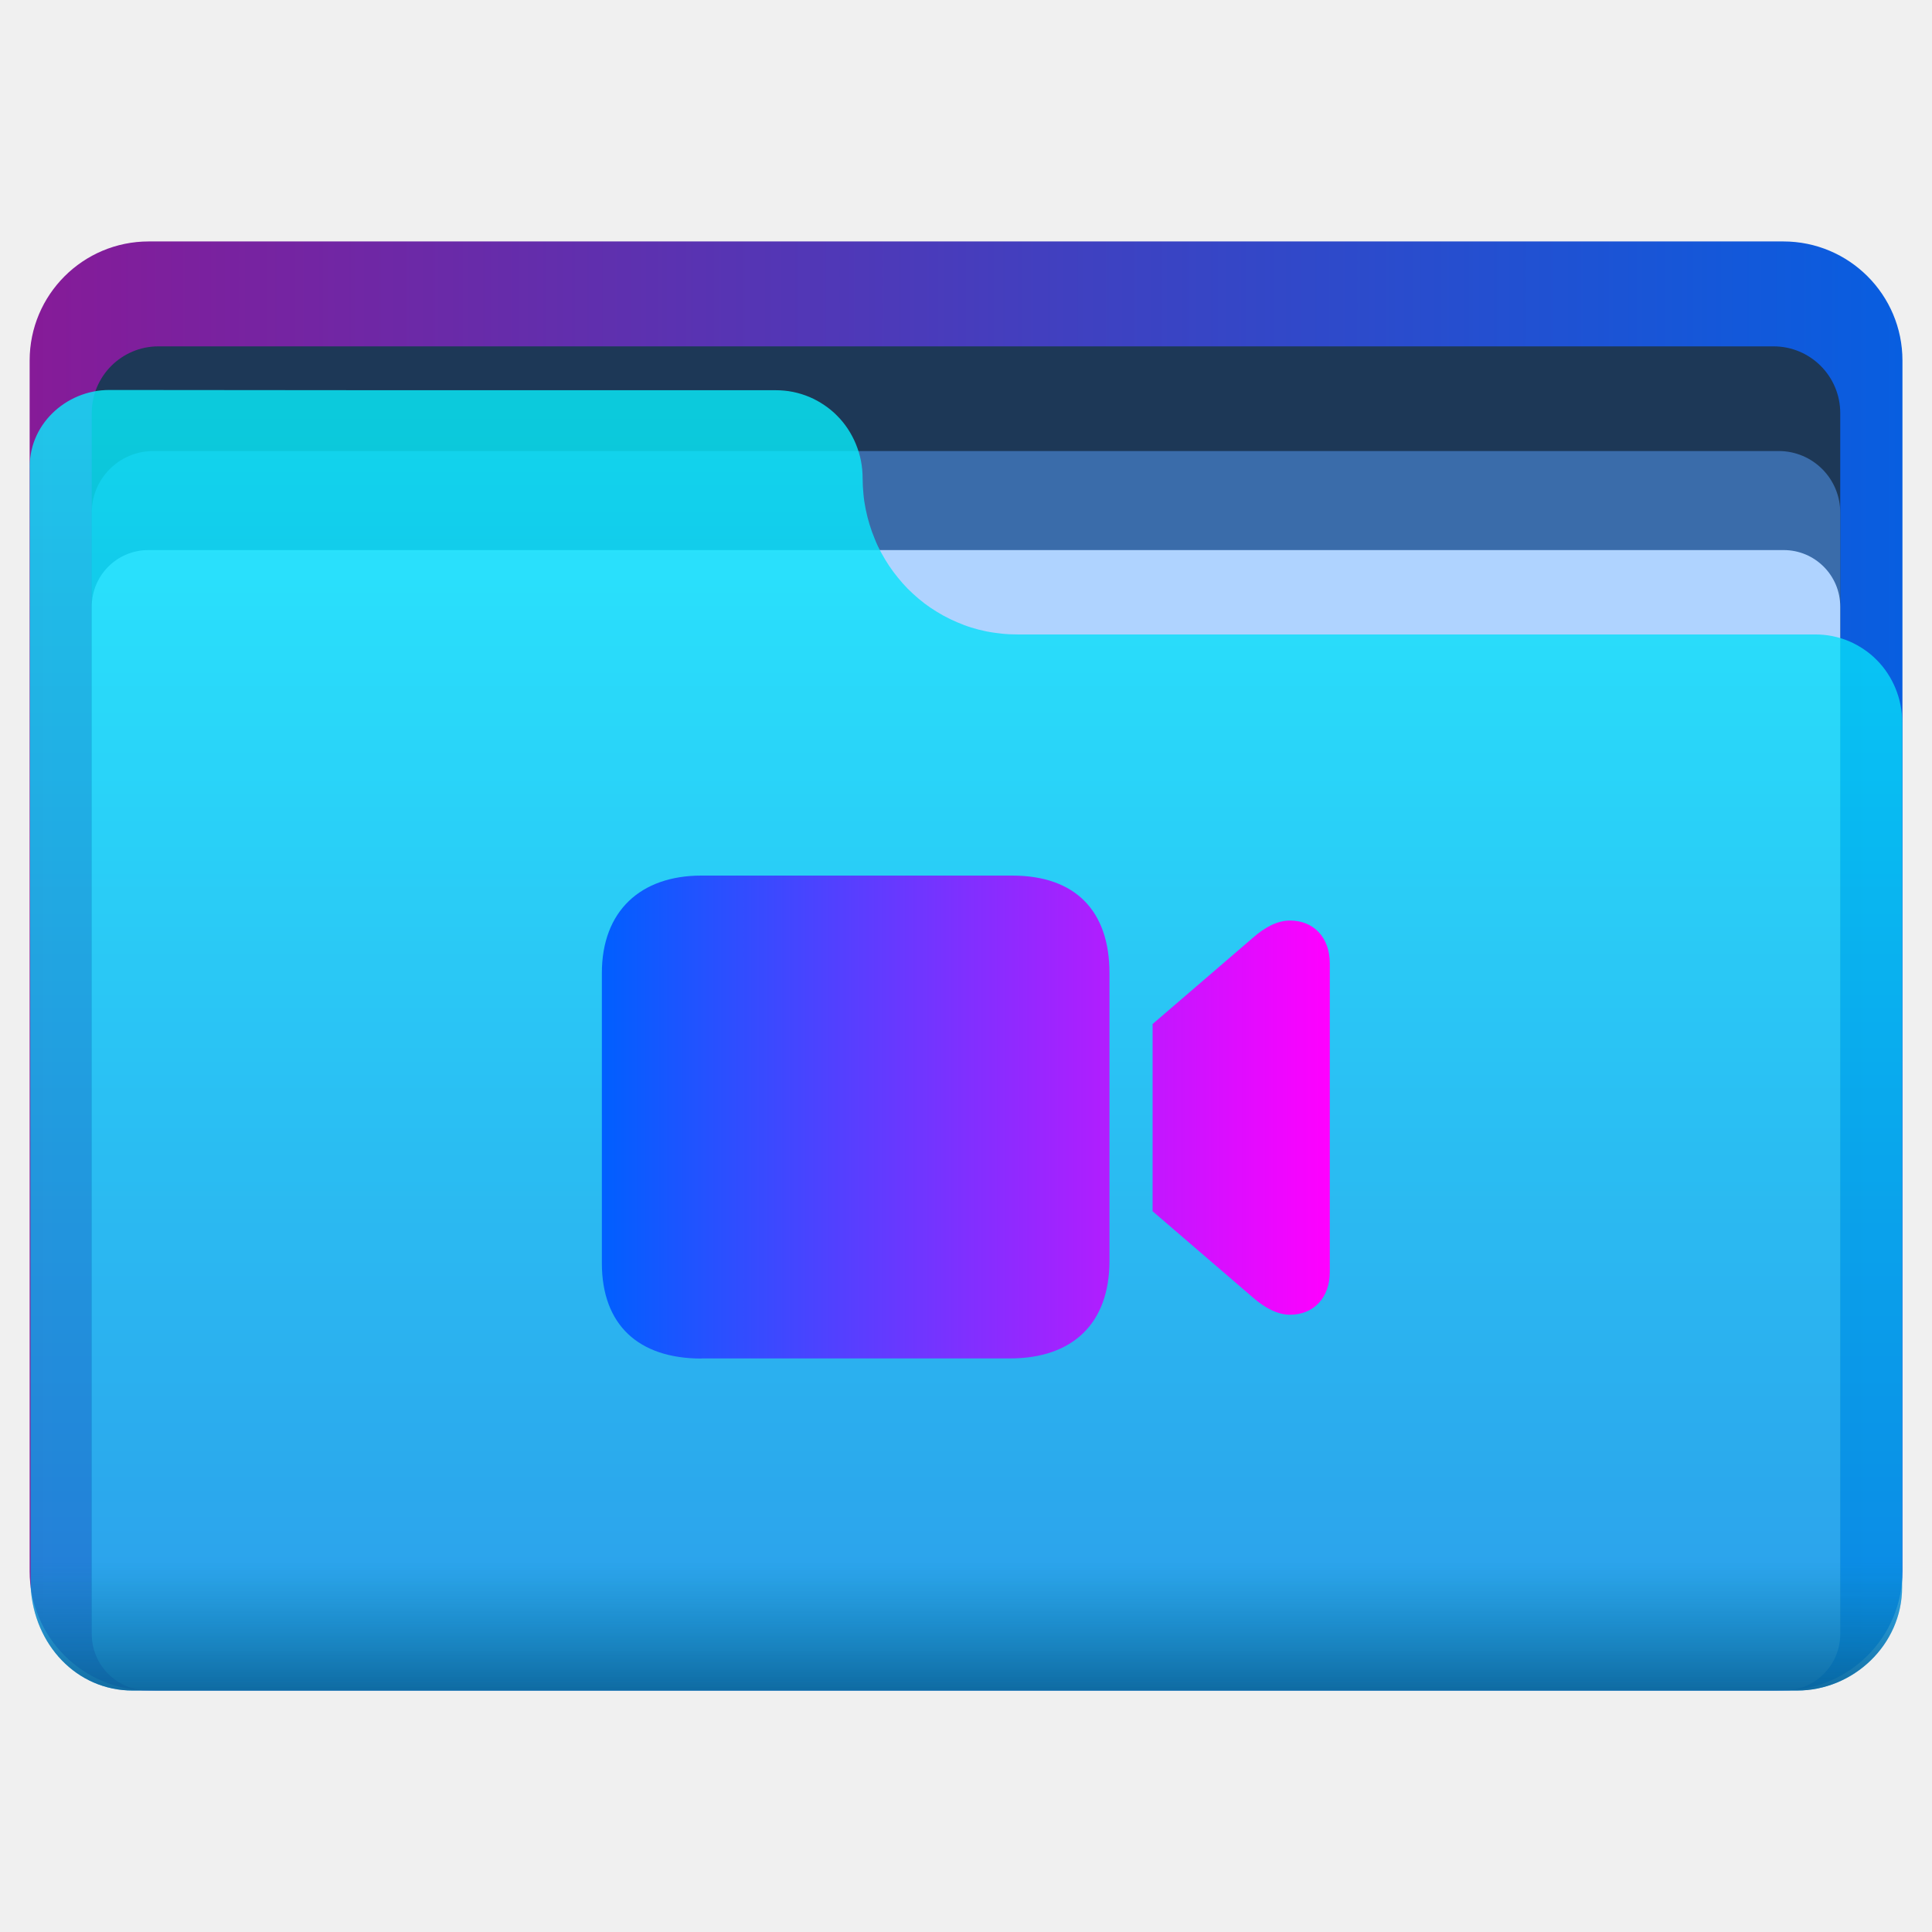
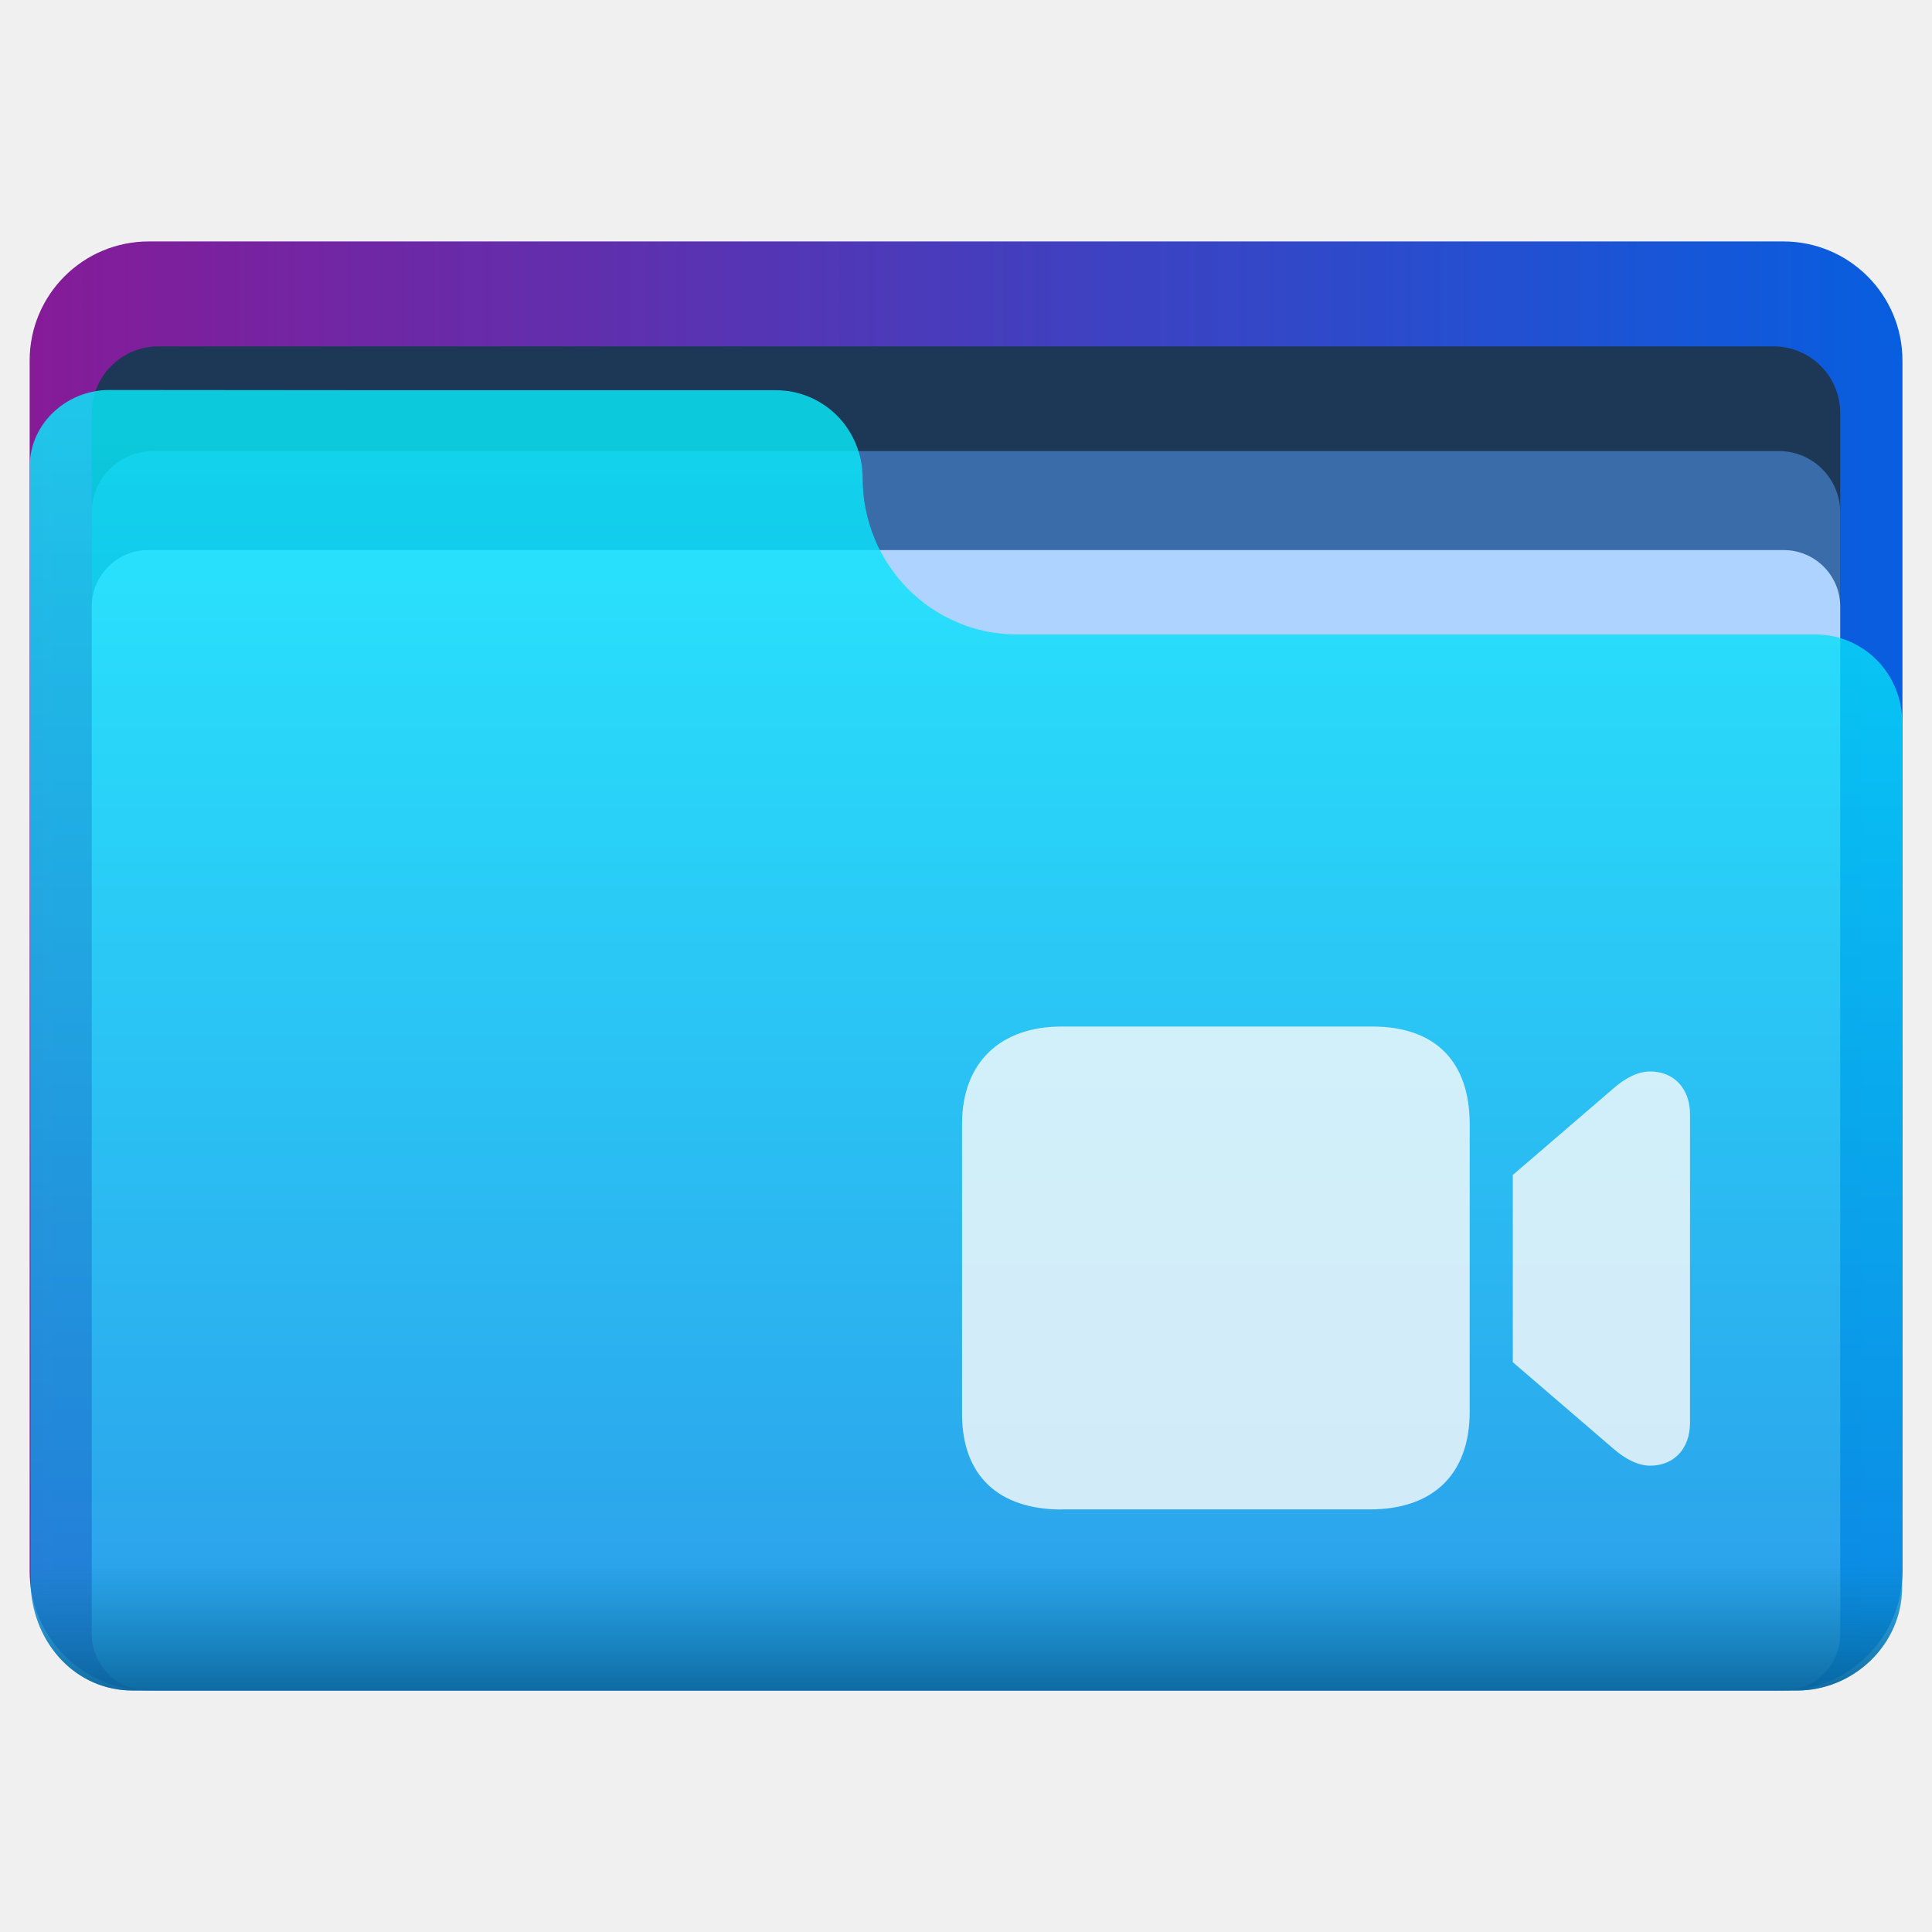
<svg xmlns="http://www.w3.org/2000/svg" width="64" height="64" version="1.1" viewBox="0 0 16.933 16.933">
  <defs>
    <style id="current-color-scheme" type="text/css">.ColorScheme-Text { color:#727272; } .ColorScheme-Highlight { color:#5294e2; }</style>
    <style type="text/css" />
    <style type="text/css" />
    <linearGradient id="linearGradient60884-3" x1="157.33" x2="247.31" y1="69.985" y2="69.985" gradientTransform="matrix(.18033 0 0 .18033 -28.018 -4.154)" gradientUnits="userSpaceOnUse">
      <stop stop-color="#861b98" offset="0" />
      <stop stop-color="#085ee0" offset="1" />
    </linearGradient>
    <linearGradient id="linearGradient47593-7" x1="193.68" x2="193.68" y1="43.371" y2="103.22" gradientTransform="matrix(.17854 0 0 .18033 -27.733 -4.154)" gradientUnits="userSpaceOnUse">
      <stop stop-color="#07effe" offset="0" />
      <stop stop-color="#0b92e5" offset="1" />
    </linearGradient>
    <linearGradient id="linearGradient2806" x1=".707" x2=".707" y1="14.743" y2="3.539" gradientTransform="translate(3.8869)" gradientUnits="userSpaceOnUse">
      <stop stop-color="#075e91" offset="0" />
      <stop stop-color="#077faa" stop-opacity="0" offset=".1" />
      <stop stop-color="#07effe" stop-opacity="0" offset="1" />
-     </linearGradient>
-     <linearGradient id="linearGradient1003" x1="5.276" x2="11.657" y1="9.789" y2="9.789" gradientTransform="translate(0 -12.878)" gradientUnits="userSpaceOnUse">
-       <stop stop-color="#005fff" offset="0" />
-       <stop stop-color="#f0f" offset="1" />
    </linearGradient>
  </defs>
  <g fill="#5e4aa6" stroke-width=".265">
    <circle cx="-330.35" cy="-328.38" r="0" />
    <circle cx="-312.11" cy="-326.25" r="0" />
    <circle cx="-306.02" cy="-333.07" r="0" />
    <circle cx="-308.84" cy="-326.01" r="0" />
    <circle cx="-328.8" cy="-330.45" r="0" />
  </g>
  <g transform="translate(.000295 -.00032978)" fill="#5e4aa6" stroke-width=".265">
    <circle cx="-330.35" cy="-328.38" r="0" />
    <circle cx="-312.11" cy="-326.25" r="0" />
    <circle cx="-306.02" cy="-333.07" r="0" />
    <circle cx="-308.84" cy="-326.01" r="0" />
    <circle cx="-328.8" cy="-330.45" r="0" />
  </g>
  <style type="text/css">.st0{opacity:0.15;fill:#45413C;}
	.st1{fill:#FFE500;}
	.st2{fill:#EBCB00;}
	.st3{fill:none;stroke:#45413C;stroke-linecap:round;stroke-linejoin:round;stroke-miterlimit:10;}
	.st4{fill:#FFAA54;}
	.st5{fill:#FF8A14;}
	.st6{fill:#FFB0CA;stroke:#45413C;stroke-linecap:round;stroke-linejoin:round;stroke-miterlimit:10;}
	.st7{fill:#FF87AF;stroke:#45413C;stroke-linecap:round;stroke-linejoin:round;stroke-miterlimit:10;}
	.st8{fill:#FFCC99;}
	.st9{fill:#FFFFFF;}
	.st10{fill:#F0F0F0;}
	.st11{fill:#BF8256;}
	.st12{fill:#915E3A;}
	.st13{fill:#DEA47A;}
	.st14{fill:#F0D5A8;}
	.st15{fill:#DEBB7E;}
	.st16{fill:#F7E5C6;}
	.st17{fill:#FF8A14;stroke:#45413C;stroke-linecap:round;stroke-linejoin:round;stroke-miterlimit:10;}
	.st18{fill:#FFF5E3;}
	.st19{fill:#FFF48C;}
	.st20{fill:#FFFACF;}
	.st21{fill:#FFFCE5;}
	.st22{fill:#FF87AF;}
	.st23{fill:#FFB0CA;}
	.st24{fill:#FFE500;stroke:#45413C;stroke-linecap:round;stroke-linejoin:round;stroke-miterlimit:10;}
	.st25{fill:#9CEB60;stroke:#45413C;stroke-linecap:round;stroke-linejoin:round;stroke-miterlimit:10;}
	.st26{fill:#FFFACF;stroke:#45413C;stroke-linecap:round;stroke-linejoin:round;stroke-miterlimit:10;}
	.st27{fill:#00F5BC;stroke:#45413C;stroke-linecap:round;stroke-linejoin:round;stroke-miterlimit:10;}
	.st28{fill:#BF8256;stroke:#45413C;stroke-linecap:round;stroke-linejoin:round;stroke-miterlimit:10;}
	.st29{fill:#FFE3CF;stroke:#45413C;stroke-linecap:round;stroke-linejoin:round;stroke-miterlimit:10;}
	.st30{fill:#FF6242;}
	.st31{fill:#FF866E;}
	.st32{fill:none;stroke:#E04122;stroke-linecap:round;stroke-linejoin:round;stroke-miterlimit:10;}
	.st33{fill:#FFFEF2;stroke:#45413C;stroke-linecap:round;stroke-linejoin:round;stroke-miterlimit:10;}
	.st34{fill:#FF6242;stroke:#45413C;stroke-linecap:round;stroke-linejoin:round;stroke-miterlimit:10;}
	.st35{fill:#FFA694;}
	.st36{fill:#FFFFFF;stroke:#45413C;stroke-linecap:round;stroke-linejoin:round;stroke-miterlimit:10;}
	.st37{fill:#FFFEF2;}
	.st38{fill:#FF6196;}
	.st39{fill:#B89558;}
	.st40{fill:none;stroke:#915E3A;stroke-linecap:round;stroke-linejoin:round;stroke-miterlimit:10;}
	.st41{fill:#DEBB7E;stroke:#45413C;stroke-linecap:round;stroke-linejoin:round;stroke-miterlimit:10;}
	.st42{fill:#6DD627;stroke:#45413C;stroke-linecap:round;stroke-linejoin:round;stroke-miterlimit:10;}
	.st43{fill:#E5F8FF;}
	.st44{fill:#E8F4FA;}
	.st45{fill:#E8F4FA;stroke:#45413C;stroke-linecap:round;stroke-linejoin:round;stroke-miterlimit:10;}
	.st46{fill:#FFCCDD;}
	.st47{fill:#E5F8FF;stroke:#45413C;stroke-linecap:round;stroke-linejoin:round;stroke-miterlimit:10;}
	.st48{fill:#00B8F0;stroke:#45413C;stroke-linecap:round;stroke-linejoin:round;stroke-miterlimit:10;}
	.st49{fill:#00B8F0;}
	.st50{fill:#4ACFFF;}
	.st51{fill:#E04122;}
	.st52{fill:#E04122;stroke:#45413C;stroke-linecap:round;stroke-linejoin:round;stroke-miterlimit:10;}
	.st53{fill:#87898C;}
	.st54{fill:#BDBEC0;}
	.st55{fill:#656769;}
	.st56{fill:#525252;}
	.st57{fill:#FFF48C;stroke:#45413C;stroke-linecap:round;stroke-linejoin:round;stroke-miterlimit:10;}
	.st58{fill:#6DD627;}
	.st59{fill:#EB6D00;}
	.st60{fill:#46B000;}
	.st61{fill:#80DDFF;}
	.st62{fill:#DAEDF7;}
	.st63{fill:#BF8DF2;stroke:#45413C;stroke-linecap:round;stroke-linejoin:round;stroke-miterlimit:10;}
	.st64{fill:#9F5AE5;stroke:#45413C;stroke-linecap:round;stroke-linejoin:round;stroke-miterlimit:10;}
	.st65{fill:#C8FFA1;}
	.st66{fill:#E4FFD1;}
	.st67{fill:#9CEB60;}
	.st68{fill:#E5FEFF;}
	.st69{fill:#B8ECFF;}
	.st70{fill:#E0E0E0;stroke:#45413C;stroke-linecap:round;stroke-linejoin:round;stroke-miterlimit:10;}
	.st71{fill:#E0E0E0;}
	.st72{fill:none;stroke:#4F4B45;stroke-linejoin:round;stroke-miterlimit:10;}
	.st73{fill:none;stroke:#4F4B45;stroke-linecap:round;stroke-linejoin:round;stroke-miterlimit:10;}
	.st74{fill:#E0366F;stroke:#45413C;stroke-linecap:round;stroke-linejoin:round;stroke-miterlimit:10;}
	.st75{fill:none;stroke:#45413C;stroke-miterlimit:10;}
	.st76{fill:#FF866E;stroke:#45413C;stroke-linecap:round;stroke-linejoin:round;stroke-miterlimit:10;}
	.st77{fill:#45413C;stroke:#45413C;stroke-linecap:round;stroke-linejoin:round;stroke-miterlimit:10;}
	.st78{fill:#9F5AE5;}
	.st79{fill:#803EC2;}
	.st80{fill:#803EC2;stroke:#45413C;stroke-linecap:round;stroke-linejoin:round;stroke-miterlimit:10;}
	.st81{fill:#BF8DF2;}
	.st82{fill:#FFAA54;stroke:#45413C;stroke-linecap:round;stroke-linejoin:round;stroke-miterlimit:10;}
	.st83{fill:none;stroke:#45413C;stroke-linejoin:round;stroke-miterlimit:10;}
	.st84{fill:#FFCCDD;stroke:#45413C;stroke-linecap:round;stroke-linejoin:round;stroke-miterlimit:10;}
	.st85{fill:#FF6196;stroke:#45413C;stroke-linecap:round;stroke-linejoin:round;stroke-miterlimit:10;}
	.st86{fill:#FFE5EE;}
	.st87{fill:#F7E5C6;stroke:#45413C;stroke-linecap:round;stroke-linejoin:round;stroke-miterlimit:10;}
	.st88{fill:#E5FFF9;}
	.st89{fill:none;stroke:#45413C;stroke-width:1.006;stroke-linecap:round;stroke-linejoin:round;stroke-miterlimit:10;}
	.st90{fill:#4AEFF7;}
	.st91{fill:#A6FBFF;}
	.st92{fill:#E5FEFF;stroke:#45413C;stroke-linecap:round;stroke-linejoin:round;stroke-miterlimit:10;}
	.st93{fill:#46B000;stroke:#45413C;stroke-linecap:round;stroke-linejoin:round;stroke-miterlimit:10;}
	.st94{fill:#FFFFFF;stroke:#45413C;stroke-linejoin:round;stroke-miterlimit:10;}
	.st95{fill:#FFFFFF;stroke:#45413C;stroke-miterlimit:10;}
	.st96{fill:#009FD9;}
	.st97{fill:#00DFEB;}
	.st98{fill:#C0DCEB;stroke:#45413C;stroke-linecap:round;stroke-linejoin:round;stroke-miterlimit:10;}
	.st99{fill:#00DFEB;stroke:#45413C;stroke-linecap:round;stroke-linejoin:round;stroke-miterlimit:10;}
	.st100{fill:#FFE5EE;stroke:#45413C;stroke-linecap:round;stroke-linejoin:round;stroke-miterlimit:10;}
	.st101{fill:#8CA4B8;}
	.st102{fill:#ADC4D9;}
	.st103{fill:#656769;stroke:#45413C;stroke-linecap:round;stroke-linejoin:round;stroke-miterlimit:10;}
	.st104{fill:#F0F0F0;stroke:#45413C;stroke-linecap:round;stroke-linejoin:round;stroke-miterlimit:10;}
	.st105{fill:#C0DCEB;}
	.st106{fill:#45413C;}
	.st107{fill:#FFCABF;}
	.st108{fill:#87898C;stroke:#45413C;stroke-linecap:round;stroke-linejoin:round;stroke-miterlimit:10;}
	.st109{fill:#EBCB00;stroke:#45413C;stroke-linecap:round;stroke-linejoin:round;stroke-miterlimit:10;}</style>
  <circle cx="-295.25" cy="-363.02" r="0" fill="#5e4aa6" stroke-width=".243" />
  <g transform="matrix(1.0116 0 0 1.0116 -.098288 -.098288)" fill-rule="evenodd" stroke-width=".18">
    <rect x=".354" y="2.189" width="16.226" height="12.554" ry="1.032" fill="url(#linearGradient60884-3)" style="paint-order:stroke fill markers" />
    <rect x=".892" y="3.098" width="15.149" height="11.645" ry=".578" fill="#1d3857" style="paint-order:stroke fill markers" />
    <rect x=".892" y="4.005" width="15.149" height="10.738" ry=".533" fill="#3a6caa" style="paint-order:stroke fill markers" />
    <rect x=".892" y="4.863" width="15.149" height="9.881" ry=".49" fill="#afd3ff" style="paint-order:stroke fill markers" />
-     <path d="m1.044 3.476c-0.381 0-0.709 0.31-0.688 0.695 0 3.226 0.007 6.427 0.007 9.679 0.03 0.494 0.395 0.894 0.885 0.894h14.418c0.49 0 0.911-0.399 0.911-0.894l1.51e-4 -4.437c0-0.063 7.22e-4 -0.118 7.22e-4 -0.181v-2.875c0-0.053-0.005-0.104-0.015-0.154-0.01-0.05-0.025-0.098-0.044-0.144-0.019-0.046-0.042-0.089-0.069-0.13-0.027-0.041-0.058-0.079-0.092-0.113-0.034-0.035-0.072-0.066-0.112-0.093-0.04-0.027-0.083-0.051-0.128-0.07-0.045-0.019-0.093-0.034-0.142-0.044-0.049-0.01-0.1-0.015-0.153-0.015h-6.91c-0.047 0-0.092-0.002-0.138-0.007-0.045-0.005-0.09-0.011-0.134-0.02-0.044-0.009-0.087-0.02-0.129-0.033-0.042-0.013-0.083-0.029-0.123-0.046-0.04-0.017-0.079-0.036-0.118-0.057-0.038-0.021-0.075-0.044-0.111-0.068-0.036-0.024-0.07-0.05-0.103-0.078-0.033-0.028-0.065-0.057-0.095-0.087-0.03-0.031-0.059-0.063-0.086-0.097-0.027-0.033-0.053-0.068-0.077-0.104-0.024-0.036-0.046-0.073-0.067-0.112-0.021-0.038-0.04-0.078-0.056-0.119-0.017-0.041-0.032-0.082-0.045-0.125-0.013-0.043-0.024-0.086-0.033-0.13-0.009-0.044-0.016-0.089-0.02-0.135-0.004-0.044-0.007-0.089-0.007-0.135 0-0.053-0.005-0.104-0.015-0.154-0.01-0.05-0.025-0.098-0.044-0.144-0.019-0.046-0.042-0.089-0.069-0.13-0.027-0.041-0.058-0.079-0.092-0.113-0.034-0.035-0.072-0.066-0.112-0.093-0.04-0.027-0.083-0.051-0.128-0.07-0.045-0.019-0.093-0.034-0.142-0.044-0.049-0.01-0.1-0.015-0.153-0.015h-3.393z" fill="url(#linearGradient47593-7)" opacity=".8" style="paint-order:stroke fill markers" />
-     <path d="m1.044 3.476c-0.381 0-0.709 0.31-0.688 0.695 0 3.226 0.007 6.427 0.007 9.679 0.03 0.494 0.395 0.894 0.885 0.894h14.418c0.49 0 0.911-0.399 0.911-0.894l1.51e-4 -4.437c0-0.063 7.22e-4 -0.118 7.22e-4 -0.181v-2.875c0-0.053-0.005-0.104-0.015-0.154-0.01-0.05-0.025-0.098-0.044-0.144-0.019-0.046-0.042-0.089-0.069-0.13-0.027-0.041-0.058-0.079-0.092-0.113-0.034-0.035-0.072-0.066-0.112-0.093-0.04-0.027-0.083-0.051-0.128-0.07-0.045-0.019-0.093-0.034-0.142-0.044-0.049-0.01-0.1-0.015-0.153-0.015h-6.91c-0.047 0-0.092-0.002-0.138-0.007-0.045-0.005-0.09-0.011-0.134-0.02-0.044-0.009-0.087-0.02-0.129-0.033-0.042-0.013-0.083-0.029-0.123-0.046-0.04-0.017-0.079-0.036-0.118-0.057-0.038-0.021-0.075-0.044-0.111-0.068-0.036-0.024-0.07-0.05-0.103-0.078-0.033-0.028-0.065-0.057-0.095-0.087-0.03-0.031-0.059-0.063-0.086-0.097-0.027-0.033-0.053-0.068-0.077-0.104-0.024-0.036-0.046-0.073-0.067-0.112-0.021-0.038-0.04-0.078-0.056-0.119-0.017-0.041-0.032-0.082-0.045-0.125-0.013-0.043-0.024-0.086-0.033-0.13-0.009-0.044-0.016-0.089-0.02-0.135-0.004-0.044-0.007-0.089-0.007-0.135 0-0.053-0.005-0.104-0.015-0.154-0.01-0.05-0.025-0.098-0.044-0.144-0.019-0.046-0.042-0.089-0.069-0.13-0.027-0.041-0.058-0.079-0.092-0.113-0.034-0.035-0.072-0.066-0.112-0.093-0.04-0.027-0.083-0.051-0.128-0.07-0.045-0.019-0.093-0.034-0.142-0.044-0.049-0.01-0.1-0.015-0.153-0.015h-3.393z" fill="url(#linearGradient2806)" opacity=".8" style="paint-order:stroke fill markers" />
+     <path d="m1.044 3.476c-0.381 0-0.709 0.31-0.688 0.695 0 3.226 0.007 6.427 0.007 9.679 0.03 0.494 0.395 0.894 0.885 0.894h14.418c0.49 0 0.911-0.399 0.911-0.894l1.51e-4 -4.437c0-0.063 7.22e-4 -0.118 7.22e-4 -0.181v-2.875c0-0.053-0.005-0.104-0.015-0.154-0.01-0.05-0.025-0.098-0.044-0.144-0.019-0.046-0.042-0.089-0.069-0.13-0.027-0.041-0.058-0.079-0.092-0.113-0.034-0.035-0.072-0.066-0.112-0.093s-0.083-0.051-0.128-0.07c-0.045-0.019-0.093-0.034-0.142-0.044-0.049-0.01-0.1-0.015-0.153-0.015h-6.91c-0.047 0-0.092-0.002-0.138-0.007-0.045-0.005-0.09-0.011-0.134-0.02-0.044-0.009-0.087-0.02-0.129-0.033-0.042-0.013-0.083-0.029-0.123-0.046-0.04-0.017-0.079-0.036-0.118-0.057-0.038-0.021-0.075-0.044-0.111-0.068-0.036-0.024-0.07-0.05-0.103-0.078-0.033-0.028-0.065-0.057-0.095-0.087-0.03-0.031-0.059-0.063-0.086-0.097s-0.053-0.068-0.077-0.104c-0.024-0.036-0.046-0.073-0.067-0.112-0.021-0.038-0.04-0.078-0.056-0.119-0.017-0.041-0.032-0.082-0.045-0.125-0.013-0.043-0.024-0.086-0.033-0.13-0.009-0.044-0.016-0.089-0.02-0.135-0.004-0.044-0.007-0.089-0.007-0.135 0-0.053-0.005-0.104-0.015-0.154-0.01-0.05-0.025-0.098-0.044-0.144-0.019-0.046-0.042-0.089-0.069-0.13-0.027-0.041-0.058-0.079-0.092-0.113-0.034-0.035-0.072-0.066-0.112-0.093-0.04-0.027-0.083-0.051-0.128-0.07-0.045-0.019-0.093-0.034-0.142-0.044-0.049-0.01-0.1-0.015-0.153-0.015h-3.393z" fill="url(#linearGradient47593-7)" opacity=".8" style="paint-order:stroke fill markers" />
+     <path d="m1.044 3.476c-0.381 0-0.709 0.31-0.688 0.695 0 3.226 0.007 6.427 0.007 9.679 0.03 0.494 0.395 0.894 0.885 0.894h14.418c0.49 0 0.911-0.399 0.911-0.894l1.51e-4 -4.437c0-0.063 7.22e-4 -0.118 7.22e-4 -0.181v-2.875c0-0.053-0.005-0.104-0.015-0.154-0.01-0.05-0.025-0.098-0.044-0.144-0.019-0.046-0.042-0.089-0.069-0.13-0.027-0.041-0.058-0.079-0.092-0.113-0.034-0.035-0.072-0.066-0.112-0.093s-0.083-0.051-0.128-0.07c-0.045-0.019-0.093-0.034-0.142-0.044-0.049-0.01-0.1-0.015-0.153-0.015h-6.91c-0.047 0-0.092-0.002-0.138-0.007-0.045-0.005-0.09-0.011-0.134-0.02-0.044-0.009-0.087-0.02-0.129-0.033-0.042-0.013-0.083-0.029-0.123-0.046-0.04-0.017-0.079-0.036-0.118-0.057-0.038-0.021-0.075-0.044-0.111-0.068-0.036-0.024-0.07-0.05-0.103-0.078-0.033-0.028-0.065-0.057-0.095-0.087-0.03-0.031-0.059-0.063-0.086-0.097s-0.053-0.068-0.077-0.104c-0.024-0.036-0.046-0.073-0.067-0.112-0.021-0.038-0.04-0.078-0.056-0.119-0.017-0.041-0.032-0.082-0.045-0.125-0.013-0.043-0.024-0.086-0.033-0.13-0.009-0.044-0.016-0.089-0.02-0.135-0.004-0.044-0.007-0.089-0.007-0.135 0-0.053-0.005-0.104-0.015-0.154-0.01-0.05-0.025-0.098-0.044-0.144-0.019-0.046-0.042-0.089-0.069-0.13-0.027-0.041-0.058-0.079-0.092-0.113-0.034-0.035-0.072-0.066-0.112-0.093-0.04-0.027-0.083-0.051-0.128-0.07-0.045-0.019-0.093-0.034-0.142-0.044-0.049-0.01-0.1-0.015-0.153-0.015h-3.393z" fill="url(#linearGradient2806)" opacity=".8" style="paint-order:stroke fill markers" />
  </g>
-   <path d="m6.149 11.906h2.702c0.555 0 0.873-0.311 0.873-0.855v-2.522c0-0.545-0.298-0.855-0.853-0.855h-2.723c-0.534 0-0.873 0.311-0.873 0.855v2.541c0 0.542 0.321 0.837 0.873 0.837zm3.953-1.29 0.878 0.755c0.105 0.092 0.218 0.152 0.326 0.152 0.208 0 0.349-0.149 0.349-0.375v-2.705c0-0.226-0.141-0.375-0.349-0.375-0.11 0-0.221 0.059-0.326 0.152l-0.878 0.755z" fill="url(#linearGradient1003)" stroke-width=".292" />
+   <path d="m9.306 13.229h2.702c0.555 0 0.873-0.311 0.873-0.855v-2.522c0-0.545-0.298-0.855-0.853-0.855h-2.723c-0.534 0-0.873 0.311-0.873 0.855v2.541c0 0.542 0.321 0.837 0.873 0.837zm3.953-1.29 0.878 0.755c0.105 0.092 0.218 0.152 0.326 0.152 0.208 0 0.349-0.149 0.349-0.375v-2.705c0-0.226-0.141-0.375-0.349-0.375-0.11 0-0.221 0.059-0.326 0.152l-0.878 0.755z" fill="#fbfbfb" opacity=".8" stroke-width=".292" />
</svg>
